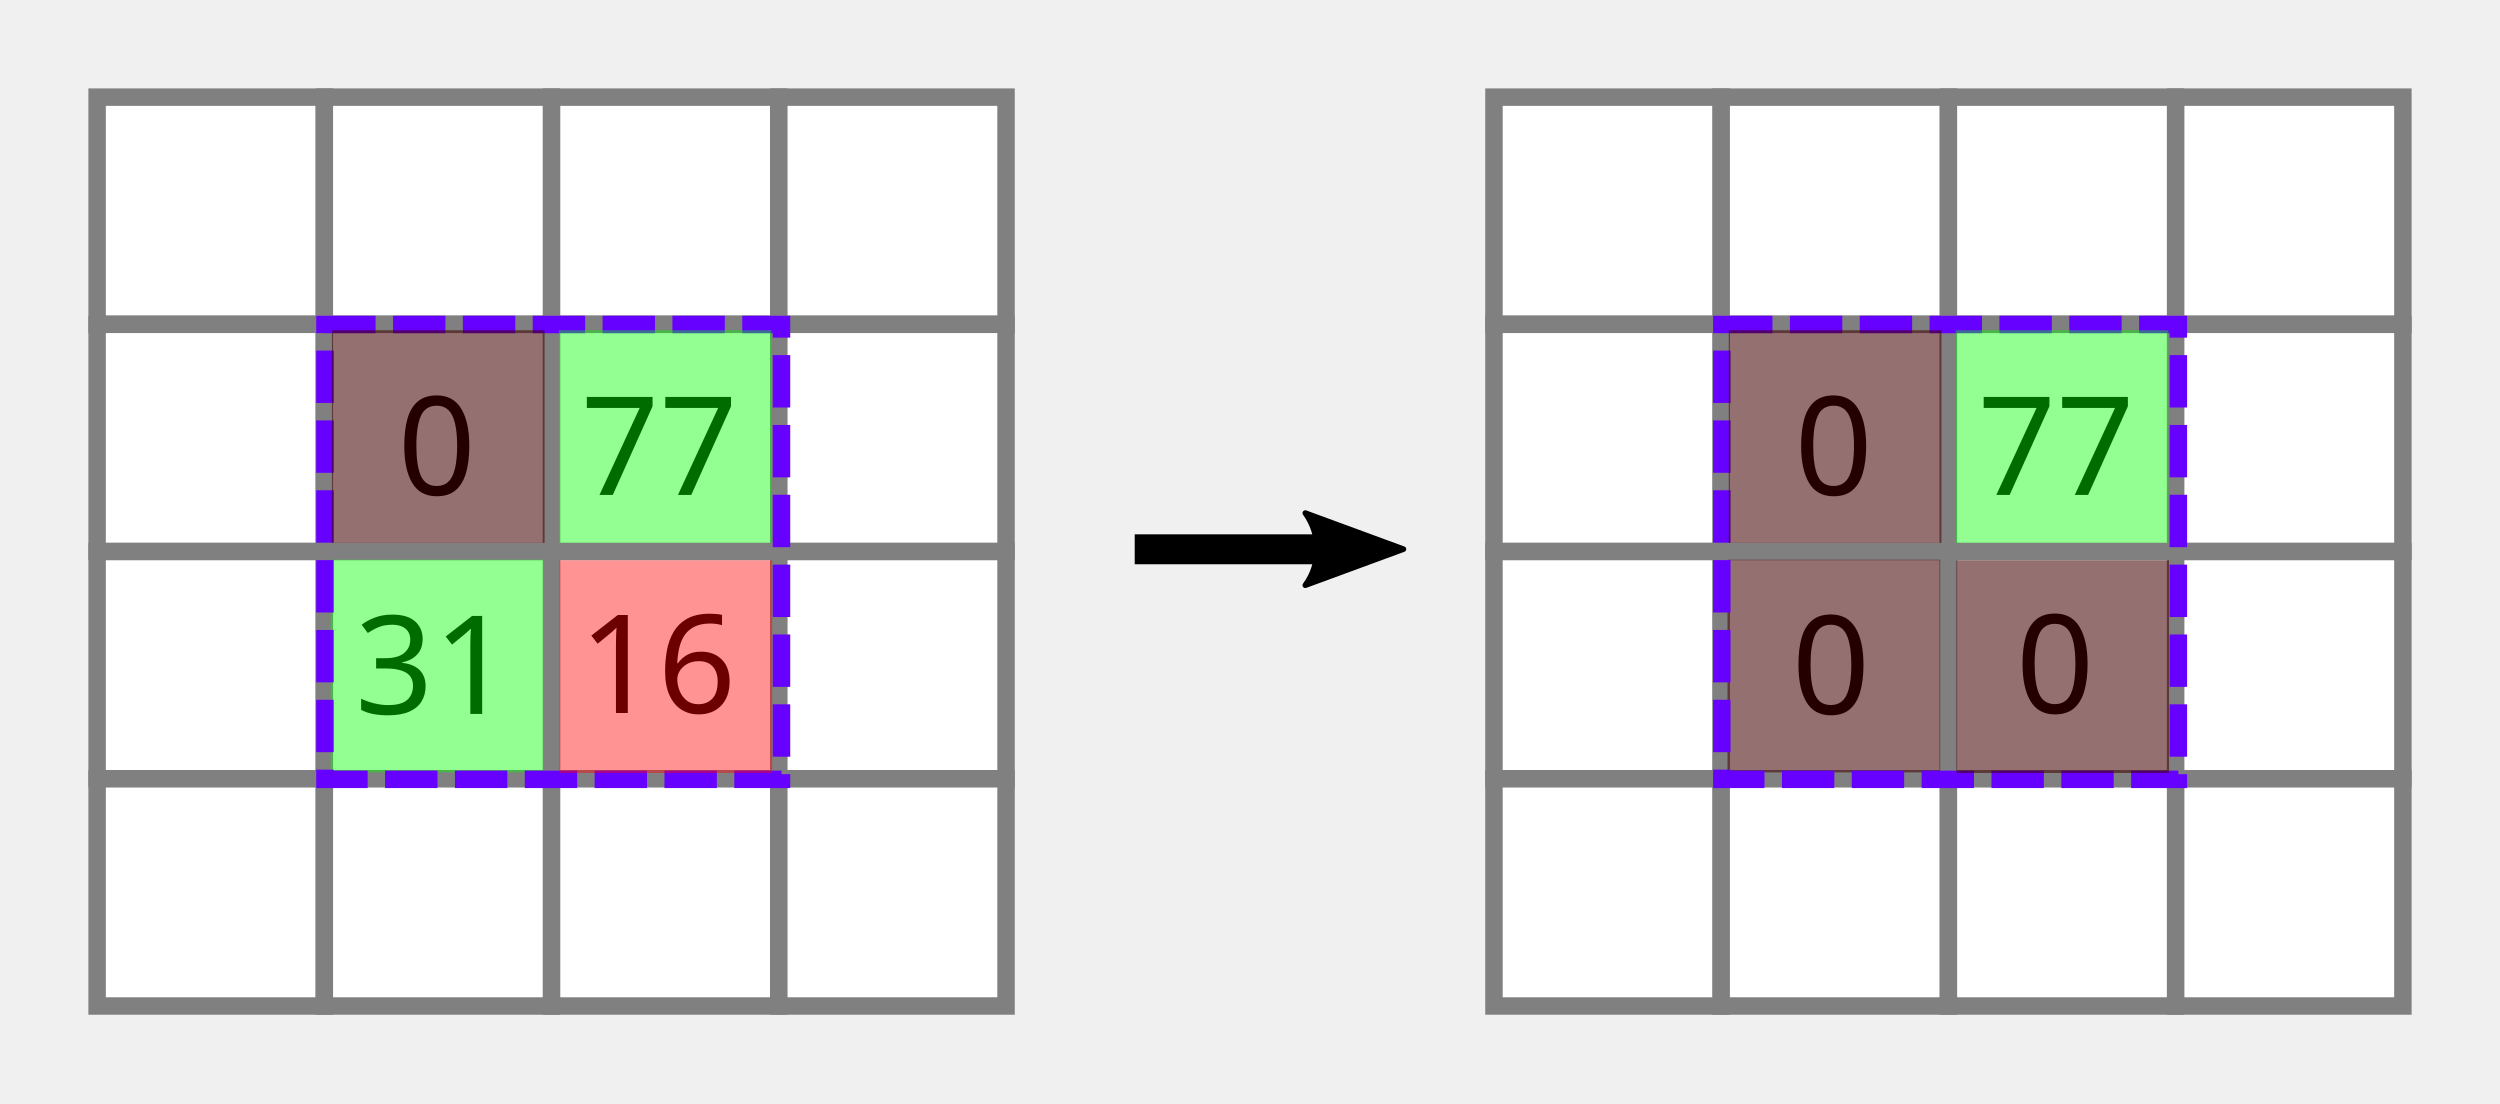
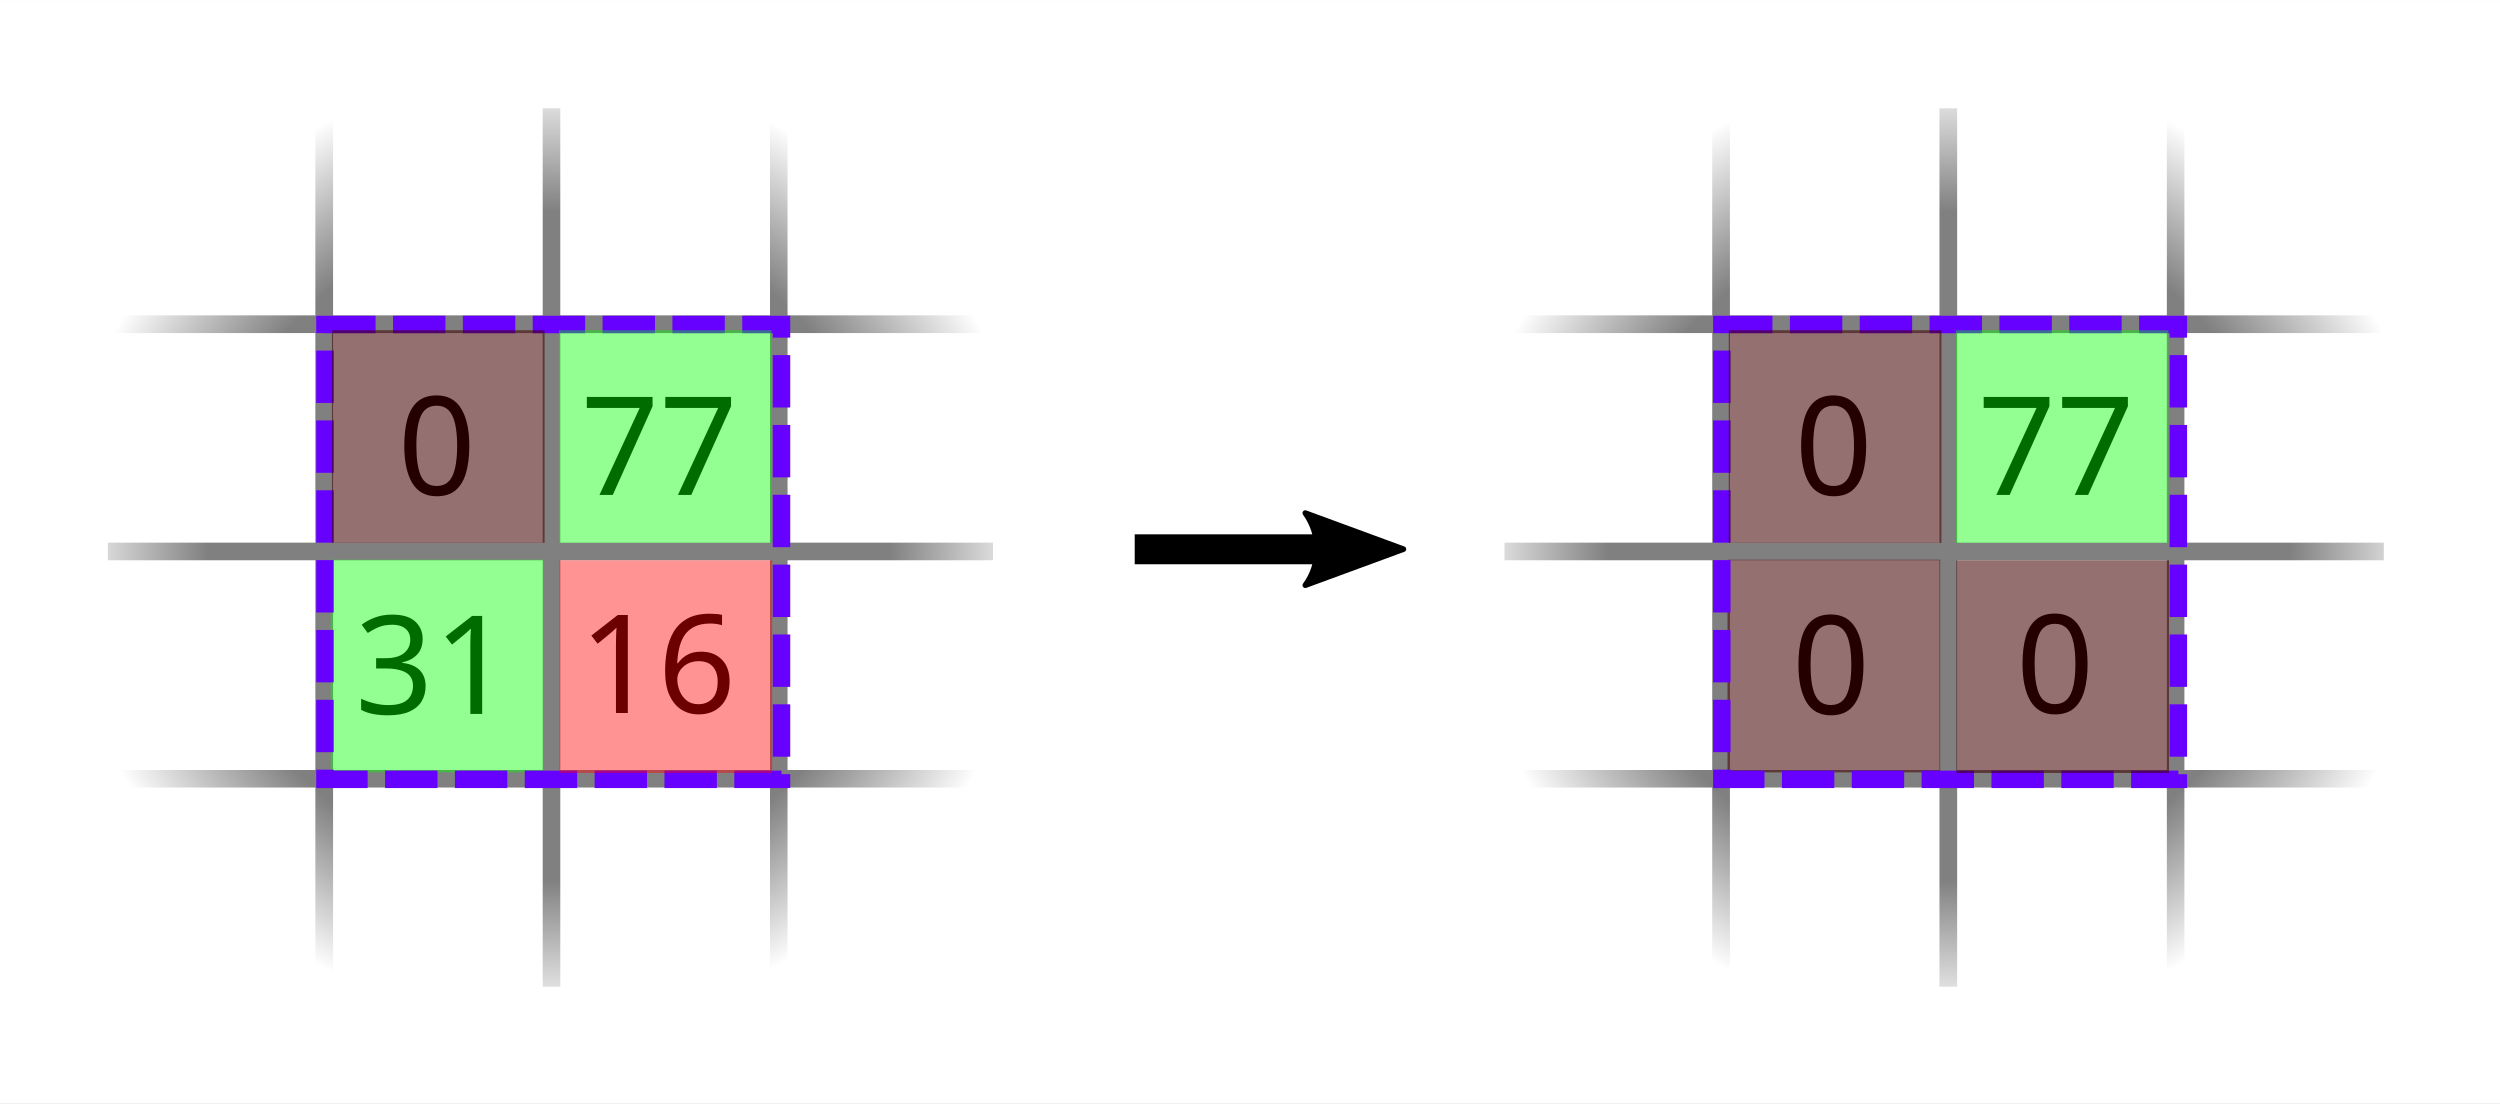
- <svg xmlns="http://www.w3.org/2000/svg" width="141.429mm" height="62.404mm" viewBox="0 0 501.127 221.115" id="svg19969" version="1.1">
+ <svg xmlns="http://www.w3.org/2000/svg" xmlns:xlink="http://www.w3.org/1999/xlink" width="141.429mm" height="62.404mm" viewBox="0 0 501.127 221.115" id="svg19969" version="1.1">
  <defs id="defs19971">
+     <linearGradient id="linearGradient4218">
+       <stop style="stop-color:#ffffff;stop-opacity:0" offset="0" id="stop4220" />
+       <stop id="stop4232" offset="0.7" style="stop-color:#ffffff;stop-opacity:0" />
+       <stop style="stop-color:#ffffff;stop-opacity:1" offset="1" id="stop4222" />
+     </linearGradient>
    <marker orient="auto" refY="0" refX="0" id="Arrow2Send" style="overflow:visible">
      <path id="path4366" style="fill:#000000;fill-opacity:1;fill-rule:evenodd;stroke:#000000;stroke-width:0.625;stroke-linejoin:round;stroke-opacity:1" d="M 8.719,4.034 -2.207,0.016 8.719,-4.002 c -1.745,2.372 -1.735,5.617 -6e-7,8.035 z" transform="matrix(-0.3,0,0,-0.3,0.69,0)" />
    </marker>
    <clipPath clipPathUnits="userSpaceOnUse" id="clipPath20836">
      <rect style="opacity:1;fill:#ffffff;fill-opacity:0;stroke:#00ccff;stroke-width:1;stroke-linecap:butt;stroke-linejoin:miter;stroke-miterlimit:4;stroke-dasharray:none;stroke-dashoffset:0.35;stroke-opacity:1" id="rect20838" width="263.5" height="138.5" x="233.959" y="319.266" />
    </clipPath>
+     <radialGradient xlink:href="#linearGradient4218" id="radialGradient4224" cx="47.807" cy="317.969" fx="47.807" fy="317.969" r="125.511" gradientTransform="matrix(0.7767251,0,0,0.7616171,178.2585,138.3774)" gradientUnits="userSpaceOnUse" />
+     <radialGradient xlink:href="#linearGradient4218" id="radialGradient4236" gradientUnits="userSpaceOnUse" gradientTransform="matrix(0.7767251,0,0,0.7616171,458.9799,138.3774)" cx="47.807" cy="317.969" fx="47.807" fy="317.969" r="125.511" />
  </defs>
  <g id="layer1" transform="translate(-105.4366,-271.1561)" style="display:inline">
+     <rect style="display:inline;opacity:1;fill:#ffffff;fill-opacity:1;fill-rule:nonzero;stroke:none;stroke-width:1;stroke-linecap:butt;stroke-linejoin:miter;stroke-miterlimit:4;stroke-dasharray:4, 4;stroke-dashoffset:6;stroke-opacity:1" id="rect4203" width="501.109" height="221.091" x="105.452" y="271.177" />
    <rect y="290.623" x="124.903" height="45.545" width="45.545" id="rect20547" style="opacity:1;fill:#ffffff;fill-opacity:1;stroke:#808080;stroke-width:3.5;stroke-linecap:round;stroke-linejoin:miter;stroke-miterlimit:4;stroke-dasharray:none;stroke-dashoffset:0;stroke-opacity:1" />
    <rect y="290.623" x="170.451" height="45.545" width="45.545" id="rect20549" style="opacity:1;fill:#ffffff;fill-opacity:1;stroke:#808080;stroke-width:3.5;stroke-linecap:round;stroke-linejoin:miter;stroke-miterlimit:4;stroke-dasharray:none;stroke-dashoffset:0;stroke-opacity:1" />
    <rect style="opacity:1;fill:#ffffff;fill-opacity:1;stroke:#808080;stroke-width:3.5;stroke-linecap:round;stroke-linejoin:miter;stroke-miterlimit:4;stroke-dasharray:none;stroke-dashoffset:0;stroke-opacity:1" id="rect20551" width="45.545" height="45.545" x="215.998" y="290.623" />
    <rect y="290.623" x="261.552" height="45.545" width="45.545" id="rect20553" style="opacity:1;fill:#ffffff;fill-opacity:1;stroke:#808080;stroke-width:3.5;stroke-linecap:round;stroke-linejoin:miter;stroke-miterlimit:4;stroke-dasharray:none;stroke-dashoffset:0;stroke-opacity:1" />
    <rect y="336.166" x="124.903" height="45.545" width="45.545" id="rect20563" style="opacity:1;fill:#ffffff;fill-opacity:1;stroke:#808080;stroke-width:3.5;stroke-linecap:round;stroke-linejoin:miter;stroke-miterlimit:4;stroke-dasharray:none;stroke-dashoffset:0;stroke-opacity:1" />
    <rect y="336.166" x="170.451" height="45.545" width="45.545" id="rect20565" style="opacity:1;fill:#ffffff;fill-opacity:1;stroke:#808080;stroke-width:3.5;stroke-linecap:round;stroke-linejoin:miter;stroke-miterlimit:4;stroke-dasharray:none;stroke-dashoffset:0;stroke-opacity:1" />
    <rect style="opacity:1;fill:#ffffff;fill-opacity:1;stroke:#808080;stroke-width:3.5;stroke-linecap:round;stroke-linejoin:miter;stroke-miterlimit:4;stroke-dasharray:none;stroke-dashoffset:0;stroke-opacity:1" id="rect20567" width="45.545" height="45.545" x="215.998" y="336.166" />
    <rect y="336.166" x="261.552" height="45.545" width="45.545" id="rect20569" style="opacity:1;fill:#ffffff;fill-opacity:1;stroke:#808080;stroke-width:3.5;stroke-linecap:round;stroke-linejoin:miter;stroke-miterlimit:4;stroke-dasharray:none;stroke-dashoffset:0;stroke-opacity:1" />
    <rect style="opacity:1;fill:#ffffff;fill-opacity:1;stroke:#808080;stroke-width:3.5;stroke-linecap:round;stroke-linejoin:miter;stroke-miterlimit:4;stroke-dasharray:none;stroke-dashoffset:0;stroke-opacity:1" id="rect20579" width="45.545" height="45.545" x="124.903" y="381.714" />
    <rect style="opacity:1;fill:#ffffff;fill-opacity:1;stroke:#808080;stroke-width:3.5;stroke-linecap:round;stroke-linejoin:miter;stroke-miterlimit:4;stroke-dasharray:none;stroke-dashoffset:0;stroke-opacity:1" id="rect20581" width="45.545" height="45.545" x="170.451" y="381.714" />
    <rect y="381.714" x="215.998" height="45.545" width="45.545" id="rect20583" style="opacity:1;fill:#ffffff;fill-opacity:1;stroke:#808080;stroke-width:3.5;stroke-linecap:round;stroke-linejoin:miter;stroke-miterlimit:4;stroke-dasharray:none;stroke-dashoffset:0;stroke-opacity:1" />
    <rect style="opacity:1;fill:#ffffff;fill-opacity:1;stroke:#808080;stroke-width:3.5;stroke-linecap:round;stroke-linejoin:miter;stroke-miterlimit:4;stroke-dasharray:none;stroke-dashoffset:0;stroke-opacity:1" id="rect20585" width="45.545" height="45.545" x="261.552" y="381.714" />
    <rect y="427.26" x="124.903" height="45.545" width="45.545" id="rect20595" style="opacity:1;fill:#ffffff;fill-opacity:1;stroke:#808080;stroke-width:3.5;stroke-linecap:round;stroke-linejoin:miter;stroke-miterlimit:4;stroke-dasharray:none;stroke-dashoffset:0;stroke-opacity:1" />
    <rect y="427.26" x="170.451" height="45.545" width="45.545" id="rect20597" style="opacity:1;fill:#ffffff;fill-opacity:1;stroke:#808080;stroke-width:3.5;stroke-linecap:round;stroke-linejoin:miter;stroke-miterlimit:4;stroke-dasharray:none;stroke-dashoffset:0;stroke-opacity:1" />
    <rect style="opacity:1;fill:#ffffff;fill-opacity:1;stroke:#808080;stroke-width:3.5;stroke-linecap:round;stroke-linejoin:miter;stroke-miterlimit:4;stroke-dasharray:none;stroke-dashoffset:0;stroke-opacity:1" id="rect20599" width="45.545" height="45.545" x="215.998" y="427.26" />
    <rect y="427.26" x="261.552" height="45.545" width="45.545" id="rect20601" style="opacity:1;fill:#ffffff;fill-opacity:1;stroke:#808080;stroke-width:3.5;stroke-linecap:round;stroke-linejoin:miter;stroke-miterlimit:4;stroke-dasharray:none;stroke-dashoffset:0;stroke-opacity:1" />
    <text xml:space="preserve" style="font-style:normal;font-weight:normal;font-size:27.5px;line-height:125%;font-family:sans-serif;letter-spacing:0px;word-spacing:0px;fill:#000000;fill-opacity:1;stroke:none;stroke-width:1px;stroke-linecap:butt;stroke-linejoin:miter;stroke-opacity:1" x="221.514" y="414.077" id="text4215">
      <tspan x="221.514" y="414.077" id="tspan4219">16</tspan>
    </text>
    <text xml:space="preserve" style="font-style:normal;font-weight:normal;font-size:27.5px;line-height:125%;font-family:sans-serif;letter-spacing:0px;word-spacing:0px;fill:#000000;fill-opacity:1;stroke:none;stroke-width:1px;stroke-linecap:butt;stroke-linejoin:miter;stroke-opacity:1" x="221.869" y="370.363" id="text4215-1">
      <tspan x="221.869" y="370.363" id="tspan4219-1">77</tspan>
    </text>
    <text xml:space="preserve" style="font-style:normal;font-weight:normal;font-size:27.5px;line-height:125%;font-family:sans-serif;letter-spacing:0px;word-spacing:0px;fill:#000000;fill-opacity:1;stroke:none;stroke-width:1px;stroke-linecap:butt;stroke-linejoin:miter;stroke-opacity:1" x="176.594" y="414.258" id="text4241">
      <tspan id="tspan4243" x="176.594" y="414.258">31</tspan>
    </text>
    <text id="text4257" y="370.35" x="185.134" style="font-style:normal;font-weight:normal;font-size:27.5px;line-height:125%;font-family:sans-serif;letter-spacing:0px;word-spacing:0px;fill:#000000;fill-opacity:1;stroke:none;stroke-width:1px;stroke-linecap:butt;stroke-linejoin:miter;stroke-opacity:1" xml:space="preserve">
      <tspan y="370.35" x="185.134" id="tspan4259">0</tspan>
    </text>
    <rect style="opacity:1;fill:#ffffff;fill-opacity:1;stroke:#808080;stroke-width:3.5;stroke-linecap:round;stroke-linejoin:miter;stroke-miterlimit:4;stroke-dasharray:none;stroke-dashoffset:0;stroke-opacity:1" id="rect4363" width="45.545" height="45.545" x="404.903" y="290.623" />
    <rect style="opacity:1;fill:#ffffff;fill-opacity:1;stroke:#808080;stroke-width:3.5;stroke-linecap:round;stroke-linejoin:miter;stroke-miterlimit:4;stroke-dasharray:none;stroke-dashoffset:0;stroke-opacity:1" id="rect4365" width="45.545" height="45.545" x="450.451" y="290.623" />
    <rect y="290.623" x="495.998" height="45.545" width="45.545" id="rect4367" style="opacity:1;fill:#ffffff;fill-opacity:1;stroke:#808080;stroke-width:3.5;stroke-linecap:round;stroke-linejoin:miter;stroke-miterlimit:4;stroke-dasharray:none;stroke-dashoffset:0;stroke-opacity:1" />
    <rect style="opacity:1;fill:#ffffff;fill-opacity:1;stroke:#808080;stroke-width:3.5;stroke-linecap:round;stroke-linejoin:miter;stroke-miterlimit:4;stroke-dasharray:none;stroke-dashoffset:0;stroke-opacity:1" id="rect4369" width="45.545" height="45.545" x="541.552" y="290.623" />
    <rect style="opacity:1;fill:#ffffff;fill-opacity:1;stroke:#808080;stroke-width:3.5;stroke-linecap:round;stroke-linejoin:miter;stroke-miterlimit:4;stroke-dasharray:none;stroke-dashoffset:0;stroke-opacity:1" id="rect4371" width="45.545" height="45.545" x="404.903" y="336.166" />
    <rect style="opacity:1;fill:#ffffff;fill-opacity:1;stroke:#808080;stroke-width:3.5;stroke-linecap:round;stroke-linejoin:miter;stroke-miterlimit:4;stroke-dasharray:none;stroke-dashoffset:0;stroke-opacity:1" id="rect4373" width="45.545" height="45.545" x="450.451" y="336.166" />
    <rect y="336.166" x="495.998" height="45.545" width="45.545" id="rect4375" style="opacity:1;fill:#ffffff;fill-opacity:1;stroke:#808080;stroke-width:3.5;stroke-linecap:round;stroke-linejoin:miter;stroke-miterlimit:4;stroke-dasharray:none;stroke-dashoffset:0;stroke-opacity:1" />
    <rect style="opacity:1;fill:#ffffff;fill-opacity:1;stroke:#808080;stroke-width:3.5;stroke-linecap:round;stroke-linejoin:miter;stroke-miterlimit:4;stroke-dasharray:none;stroke-dashoffset:0;stroke-opacity:1" id="rect4377" width="45.545" height="45.545" x="541.552" y="336.166" />
    <rect y="381.714" x="404.903" height="45.545" width="45.545" id="rect4379" style="opacity:1;fill:#ffffff;fill-opacity:1;stroke:#808080;stroke-width:3.5;stroke-linecap:round;stroke-linejoin:miter;stroke-miterlimit:4;stroke-dasharray:none;stroke-dashoffset:0;stroke-opacity:1" />
    <rect y="381.714" x="450.451" height="45.545" width="45.545" id="rect4381" style="opacity:1;fill:#ffffff;fill-opacity:1;stroke:#808080;stroke-width:3.5;stroke-linecap:round;stroke-linejoin:miter;stroke-miterlimit:4;stroke-dasharray:none;stroke-dashoffset:0;stroke-opacity:1" />
    <rect style="opacity:1;fill:#ffffff;fill-opacity:1;stroke:#808080;stroke-width:3.5;stroke-linecap:round;stroke-linejoin:miter;stroke-miterlimit:4;stroke-dasharray:none;stroke-dashoffset:0;stroke-opacity:1" id="rect4383" width="45.545" height="45.545" x="495.998" y="381.714" />
    <rect y="381.714" x="541.552" height="45.545" width="45.545" id="rect4385" style="opacity:1;fill:#ffffff;fill-opacity:1;stroke:#808080;stroke-width:3.5;stroke-linecap:round;stroke-linejoin:miter;stroke-miterlimit:4;stroke-dasharray:none;stroke-dashoffset:0;stroke-opacity:1" />
    <rect style="opacity:1;fill:#ffffff;fill-opacity:1;stroke:#808080;stroke-width:3.5;stroke-linecap:round;stroke-linejoin:miter;stroke-miterlimit:4;stroke-dasharray:none;stroke-dashoffset:0;stroke-opacity:1" id="rect4387" width="45.545" height="45.545" x="404.903" y="427.26" />
    <rect style="opacity:1;fill:#ffffff;fill-opacity:1;stroke:#808080;stroke-width:3.5;stroke-linecap:round;stroke-linejoin:miter;stroke-miterlimit:4;stroke-dasharray:none;stroke-dashoffset:0;stroke-opacity:1" id="rect4389" width="45.545" height="45.545" x="450.451" y="427.26" />
    <rect y="427.26" x="495.998" height="45.545" width="45.545" id="rect4391" style="opacity:1;fill:#ffffff;fill-opacity:1;stroke:#808080;stroke-width:3.5;stroke-linecap:round;stroke-linejoin:miter;stroke-miterlimit:4;stroke-dasharray:none;stroke-dashoffset:0;stroke-opacity:1" />
    <rect style="opacity:1;fill:#ffffff;fill-opacity:1;stroke:#808080;stroke-width:3.5;stroke-linecap:round;stroke-linejoin:miter;stroke-miterlimit:4;stroke-dasharray:none;stroke-dashoffset:0;stroke-opacity:1" id="rect4393" width="45.545" height="45.545" x="541.552" y="427.26" />
    <text id="text4395" y="414.077" x="509.514" style="font-style:normal;font-weight:normal;font-size:27.5px;line-height:125%;font-family:sans-serif;letter-spacing:0px;word-spacing:0px;fill:#000000;fill-opacity:1;stroke:none;stroke-width:1px;stroke-linecap:butt;stroke-linejoin:miter;stroke-opacity:1" xml:space="preserve">
      <tspan id="tspan4397" y="414.077" x="509.514">0</tspan>
    </text>
    <text id="text4399" y="370.363" x="501.869" style="font-style:normal;font-weight:normal;font-size:27.5px;line-height:125%;font-family:sans-serif;letter-spacing:0px;word-spacing:0px;fill:#000000;fill-opacity:1;stroke:none;stroke-width:1px;stroke-linecap:butt;stroke-linejoin:miter;stroke-opacity:1" xml:space="preserve">
      <tspan id="tspan4401" y="370.363" x="501.869">77</tspan>
    </text>
    <text id="text4403" y="414.258" x="464.594" style="font-style:normal;font-weight:normal;font-size:27.5px;line-height:125%;font-family:sans-serif;letter-spacing:0px;word-spacing:0px;fill:#000000;fill-opacity:1;stroke:none;stroke-width:1px;stroke-linecap:butt;stroke-linejoin:miter;stroke-opacity:1" xml:space="preserve">
      <tspan y="414.258" x="464.594" id="tspan4405">0</tspan>
    </text>
    <text xml:space="preserve" style="font-style:normal;font-weight:normal;font-size:27.5px;line-height:125%;font-family:sans-serif;letter-spacing:0px;word-spacing:0px;fill:#000000;fill-opacity:1;stroke:none;stroke-width:1px;stroke-linecap:butt;stroke-linejoin:miter;stroke-opacity:1" x="465.134" y="370.35" id="text4407">
      <tspan id="tspan4409" x="465.134" y="370.35">0</tspan>
    </text>
    <path style="fill:none;fill-rule:evenodd;stroke:#000000;stroke-width:6;stroke-linecap:butt;stroke-linejoin:miter;stroke-miterlimit:4;stroke-dasharray:none;stroke-opacity:1;marker-end:url(#Arrow2Send)" d="m 332.89,381.262 45.751,0" id="path4421" />
+     <rect style="opacity:1;fill:#ffffff;fill-opacity:1;fill-rule:nonzero;stroke:none;stroke-width:1;stroke-linecap:butt;stroke-linejoin:miter;stroke-miterlimit:4;stroke-dasharray:4, 4;stroke-dashoffset:6;stroke-opacity:1" id="rect3398" width="494.081" height="14.849" x="108.858" y="278.018" />
+     <rect y="468.936" x="108.858" height="14.849" width="494.081" id="rect3400" style="opacity:1;fill:#ffffff;fill-opacity:1;fill-rule:nonzero;stroke:none;stroke-width:1;stroke-linecap:butt;stroke-linejoin:miter;stroke-miterlimit:4;stroke-dasharray:4, 4;stroke-dashoffset:6;stroke-opacity:1" />
+     <rect y="278.018" x="117.343" height="202.94" width="9.713" id="rect3402" style="opacity:1;fill:#ffffff;fill-opacity:1;fill-rule:nonzero;stroke:none;stroke-width:1;stroke-linecap:butt;stroke-linejoin:miter;stroke-miterlimit:4;stroke-dasharray:4, 4;stroke-dashoffset:6;stroke-opacity:1" />
+     <rect style="opacity:1;fill:#ffffff;fill-opacity:1;fill-rule:nonzero;stroke:none;stroke-width:1;stroke-linecap:butt;stroke-linejoin:miter;stroke-miterlimit:4;stroke-dasharray:4, 4;stroke-dashoffset:6;stroke-opacity:1" id="rect3404" width="9.713" height="202.94" x="304.494" y="278.018" />
+     <rect y="278.018" x="397.302" height="202.94" width="9.713" id="rect3406" style="opacity:1;fill:#ffffff;fill-opacity:1;fill-rule:nonzero;stroke:none;stroke-width:1;stroke-linecap:butt;stroke-linejoin:miter;stroke-miterlimit:4;stroke-dasharray:4, 4;stroke-dashoffset:6;stroke-opacity:1" />
+     <rect style="opacity:1;fill:#ffffff;fill-opacity:1;fill-rule:nonzero;stroke:none;stroke-width:1;stroke-linecap:butt;stroke-linejoin:miter;stroke-miterlimit:4;stroke-dasharray:4, 4;stroke-dashoffset:6;stroke-opacity:1" id="rect3408" width="9.713" height="202.94" x="583.271" y="278.018" />
+     <rect style="opacity:1;fill:url(#radialGradient4224);fill-opacity:1;fill-rule:nonzero;stroke:none;stroke-width:1;stroke-linecap:butt;stroke-linejoin:miter;stroke-miterlimit:4;stroke-dasharray:4, 4;stroke-dashoffset:6;stroke-opacity:1" id="rect3410" width="205.768" height="217.789" x="112.508" y="271.654" />
+     <rect y="271.654" x="393.229" height="217.789" width="205.768" id="rect4234" style="opacity:1;fill:url(#radialGradient4236);fill-opacity:1;fill-rule:nonzero;stroke:none;stroke-width:1;stroke-linecap:butt;stroke-linejoin:miter;stroke-miterlimit:4;stroke-dasharray:4, 4;stroke-dashoffset:6;stroke-opacity:1" />
  </g>
  <g id="layer2" transform="translate(-105.4366,-271.1561)" style="display:inline">
    <rect y="383.349" x="171.72" height="42.628" width="42.628" id="rect20680" style="opacity:0.424;fill:#00ff00;fill-opacity:1;stroke:none;stroke-width:3.5;stroke-linecap:butt;stroke-linejoin:miter;stroke-miterlimit:4;stroke-dasharray:7, 7;stroke-dashoffset:0;stroke-opacity:1" />
    <rect style="opacity:1;fill:none;fill-opacity:1;stroke:#6600ff;stroke-width:3.5;stroke-linecap:butt;stroke-linejoin:miter;stroke-miterlimit:4;stroke-dasharray:10.5, 3.5;stroke-dashoffset:0.35;stroke-opacity:1" id="rect20676" width="91.516" height="91.173" x="170.573" y="336.203" />
    <rect style="opacity:0.424;fill:#ff0000;fill-opacity:1;stroke:none;stroke-width:3.5;stroke-linecap:butt;stroke-linejoin:miter;stroke-miterlimit:4;stroke-dasharray:7, 7;stroke-dashoffset:0;stroke-opacity:1" id="rect4267" width="42.628" height="42.628" x="217.595" y="383.474" />
    <rect y="337.349" x="217.47" height="42.628" width="42.628" id="rect4269" style="opacity:0.424;fill:#00ff00;fill-opacity:1;stroke:none;stroke-width:3.5;stroke-linecap:butt;stroke-linejoin:miter;stroke-miterlimit:4;stroke-dasharray:7, 7;stroke-dashoffset:0;stroke-opacity:1" />
    <rect style="opacity:0.56;fill:#420000;fill-opacity:1;stroke:none;stroke-width:3.5;stroke-linecap:butt;stroke-linejoin:miter;stroke-miterlimit:4;stroke-dasharray:7, 7;stroke-dashoffset:0;stroke-opacity:1" id="rect4271" width="42.628" height="42.628" x="171.97" y="337.349" />
    <rect style="opacity:0.56;fill:#420000;fill-opacity:1;stroke:none;stroke-width:3.5;stroke-linecap:butt;stroke-linejoin:miter;stroke-miterlimit:4;stroke-dasharray:7, 7;stroke-dashoffset:0;stroke-opacity:1" id="rect4411" width="42.628" height="42.628" x="451.72" y="383.349" />
    <rect y="336.203" x="450.573" height="91.173" width="91.516" id="rect4413" style="opacity:1;fill:none;fill-opacity:1;stroke:#6600ff;stroke-width:3.5;stroke-linecap:butt;stroke-linejoin:miter;stroke-miterlimit:4;stroke-dasharray:10.5, 3.5;stroke-dashoffset:0.35;stroke-opacity:1" />
    <rect y="383.474" x="497.595" height="42.628" width="42.628" id="rect4415" style="opacity:0.56;fill:#420000;fill-opacity:1;stroke:none;stroke-width:3.5;stroke-linecap:butt;stroke-linejoin:miter;stroke-miterlimit:4;stroke-dasharray:7, 7;stroke-dashoffset:0;stroke-opacity:1" />
    <rect style="opacity:0.424;fill:#00ff00;fill-opacity:1;stroke:none;stroke-width:3.5;stroke-linecap:butt;stroke-linejoin:miter;stroke-miterlimit:4;stroke-dasharray:7, 7;stroke-dashoffset:0;stroke-opacity:1" id="rect4417" width="42.628" height="42.628" x="497.47" y="337.349" />
    <rect y="337.349" x="451.97" height="42.628" width="42.628" id="rect4419" style="opacity:0.56;fill:#420000;fill-opacity:1;stroke:none;stroke-width:3.5;stroke-linecap:butt;stroke-linejoin:miter;stroke-miterlimit:4;stroke-dasharray:7, 7;stroke-dashoffset:0;stroke-opacity:1" />
  </g>
</svg>
